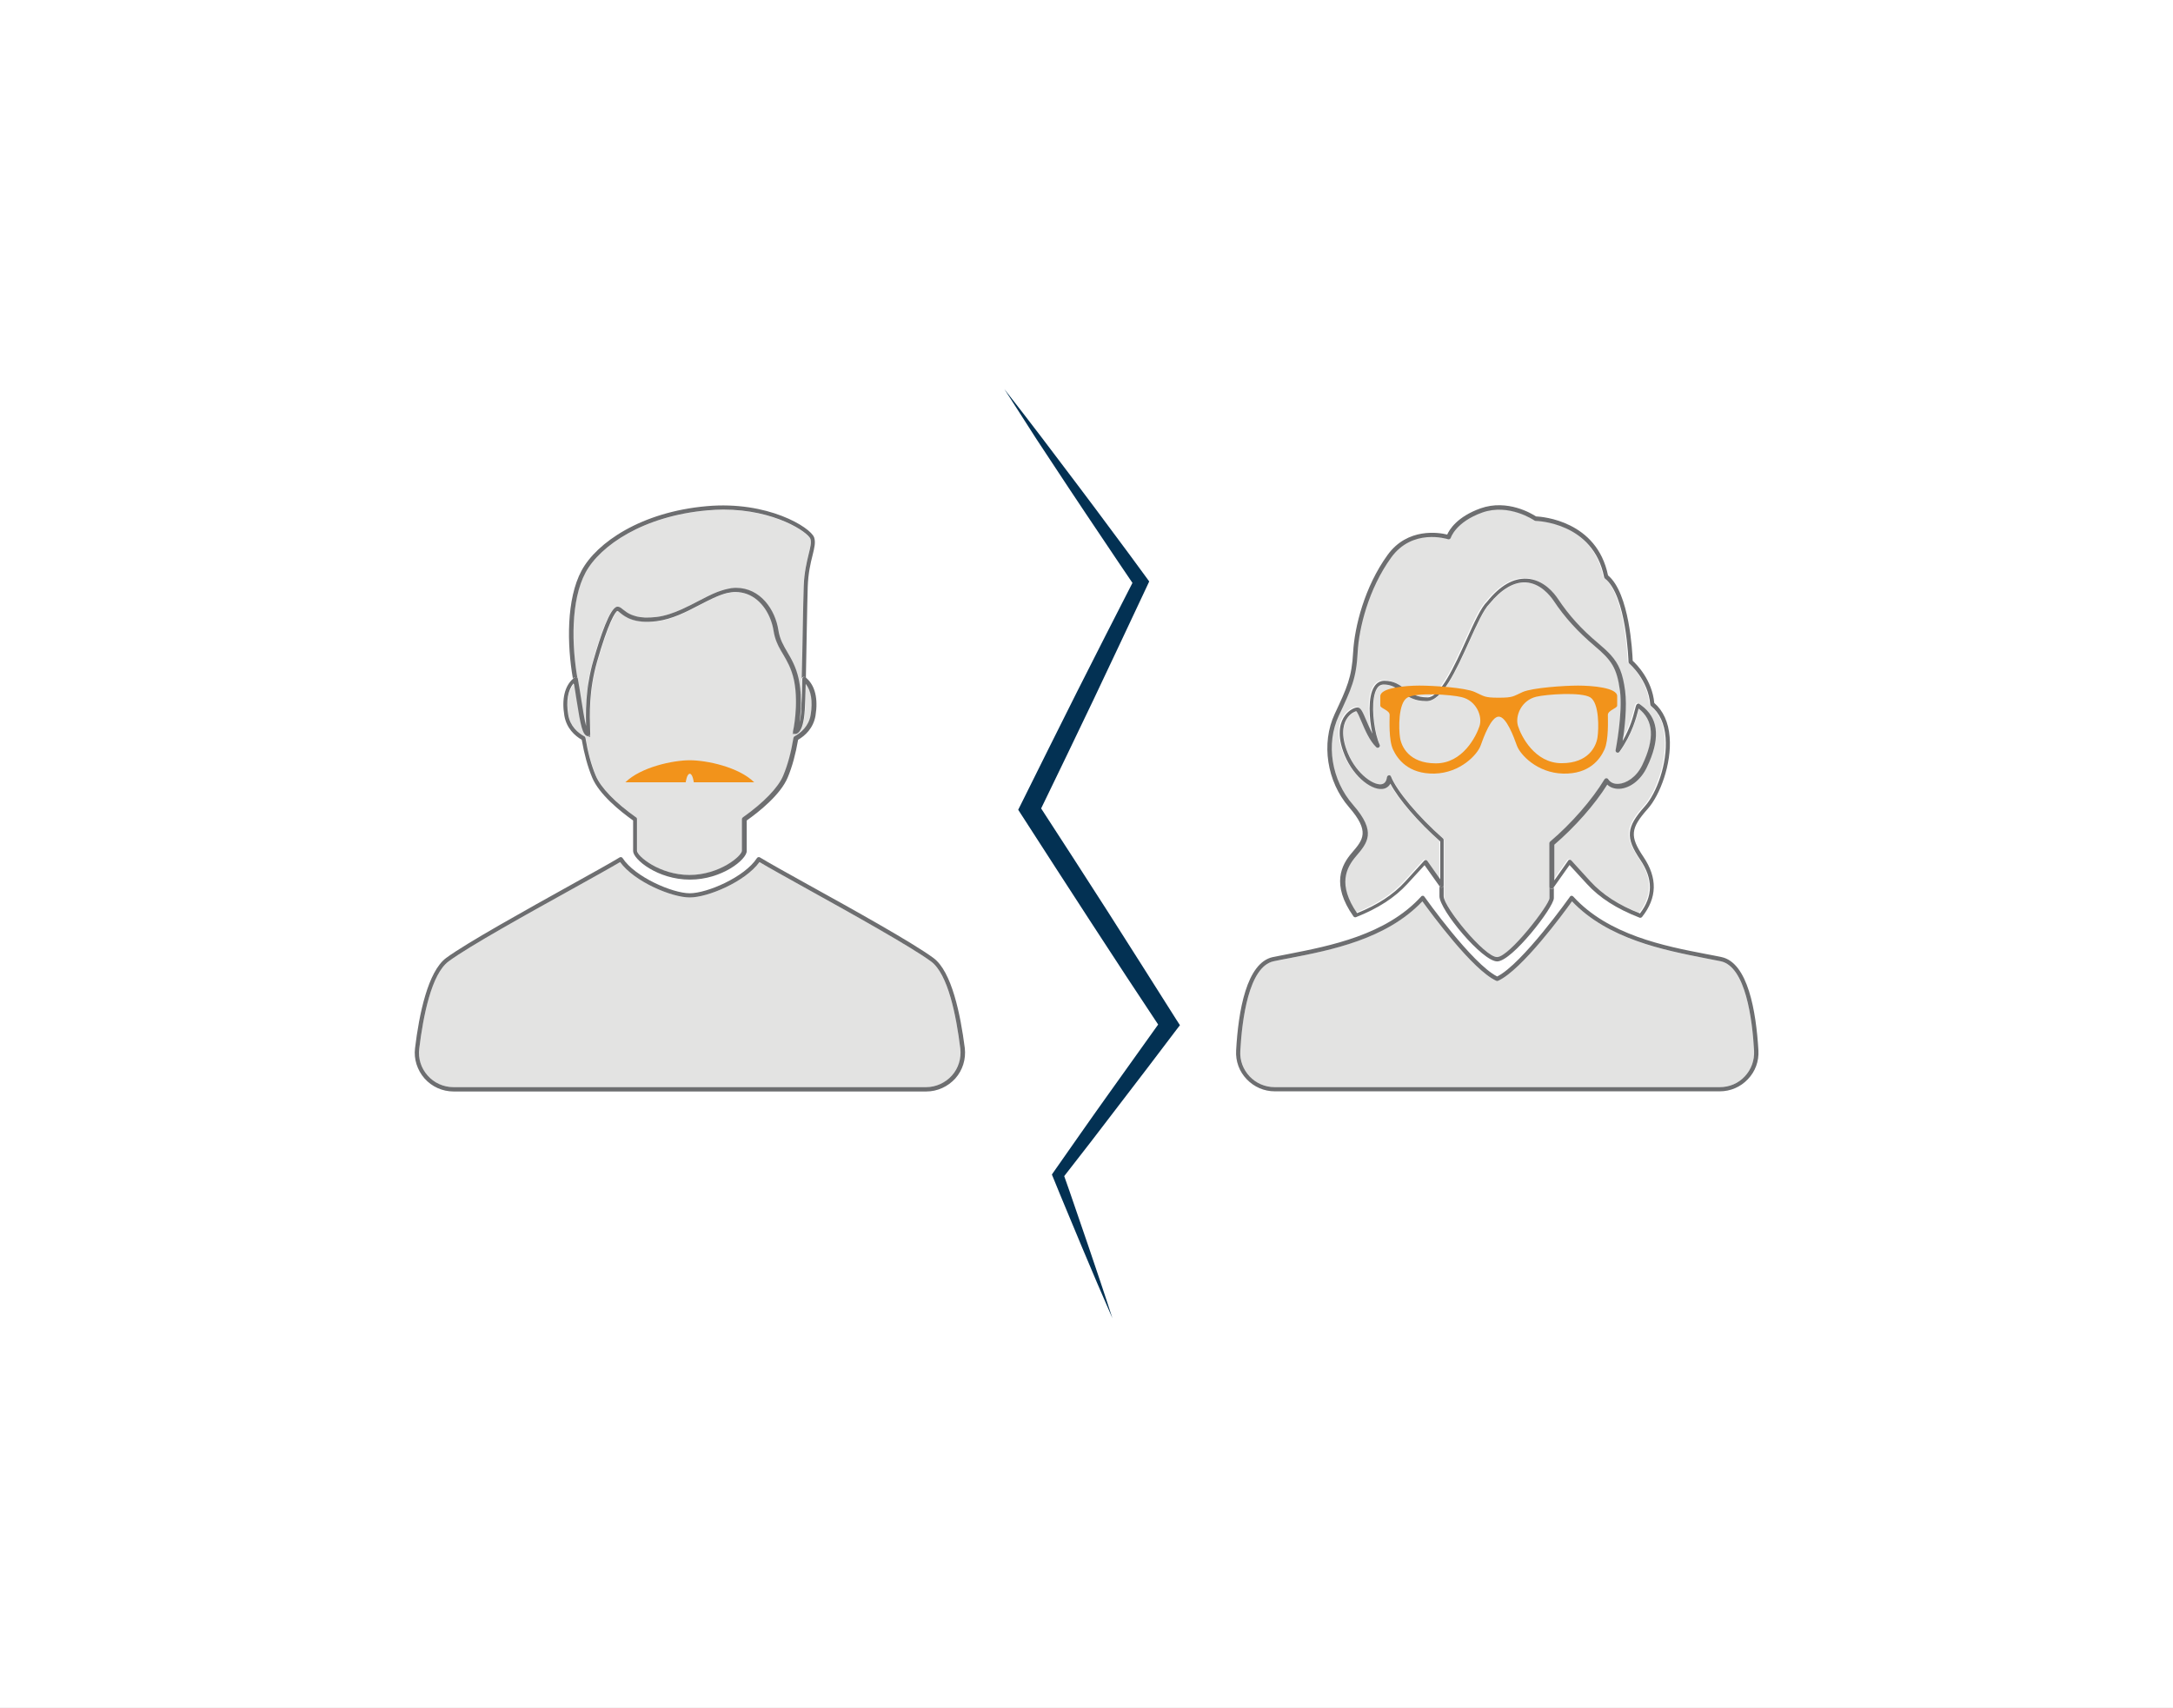
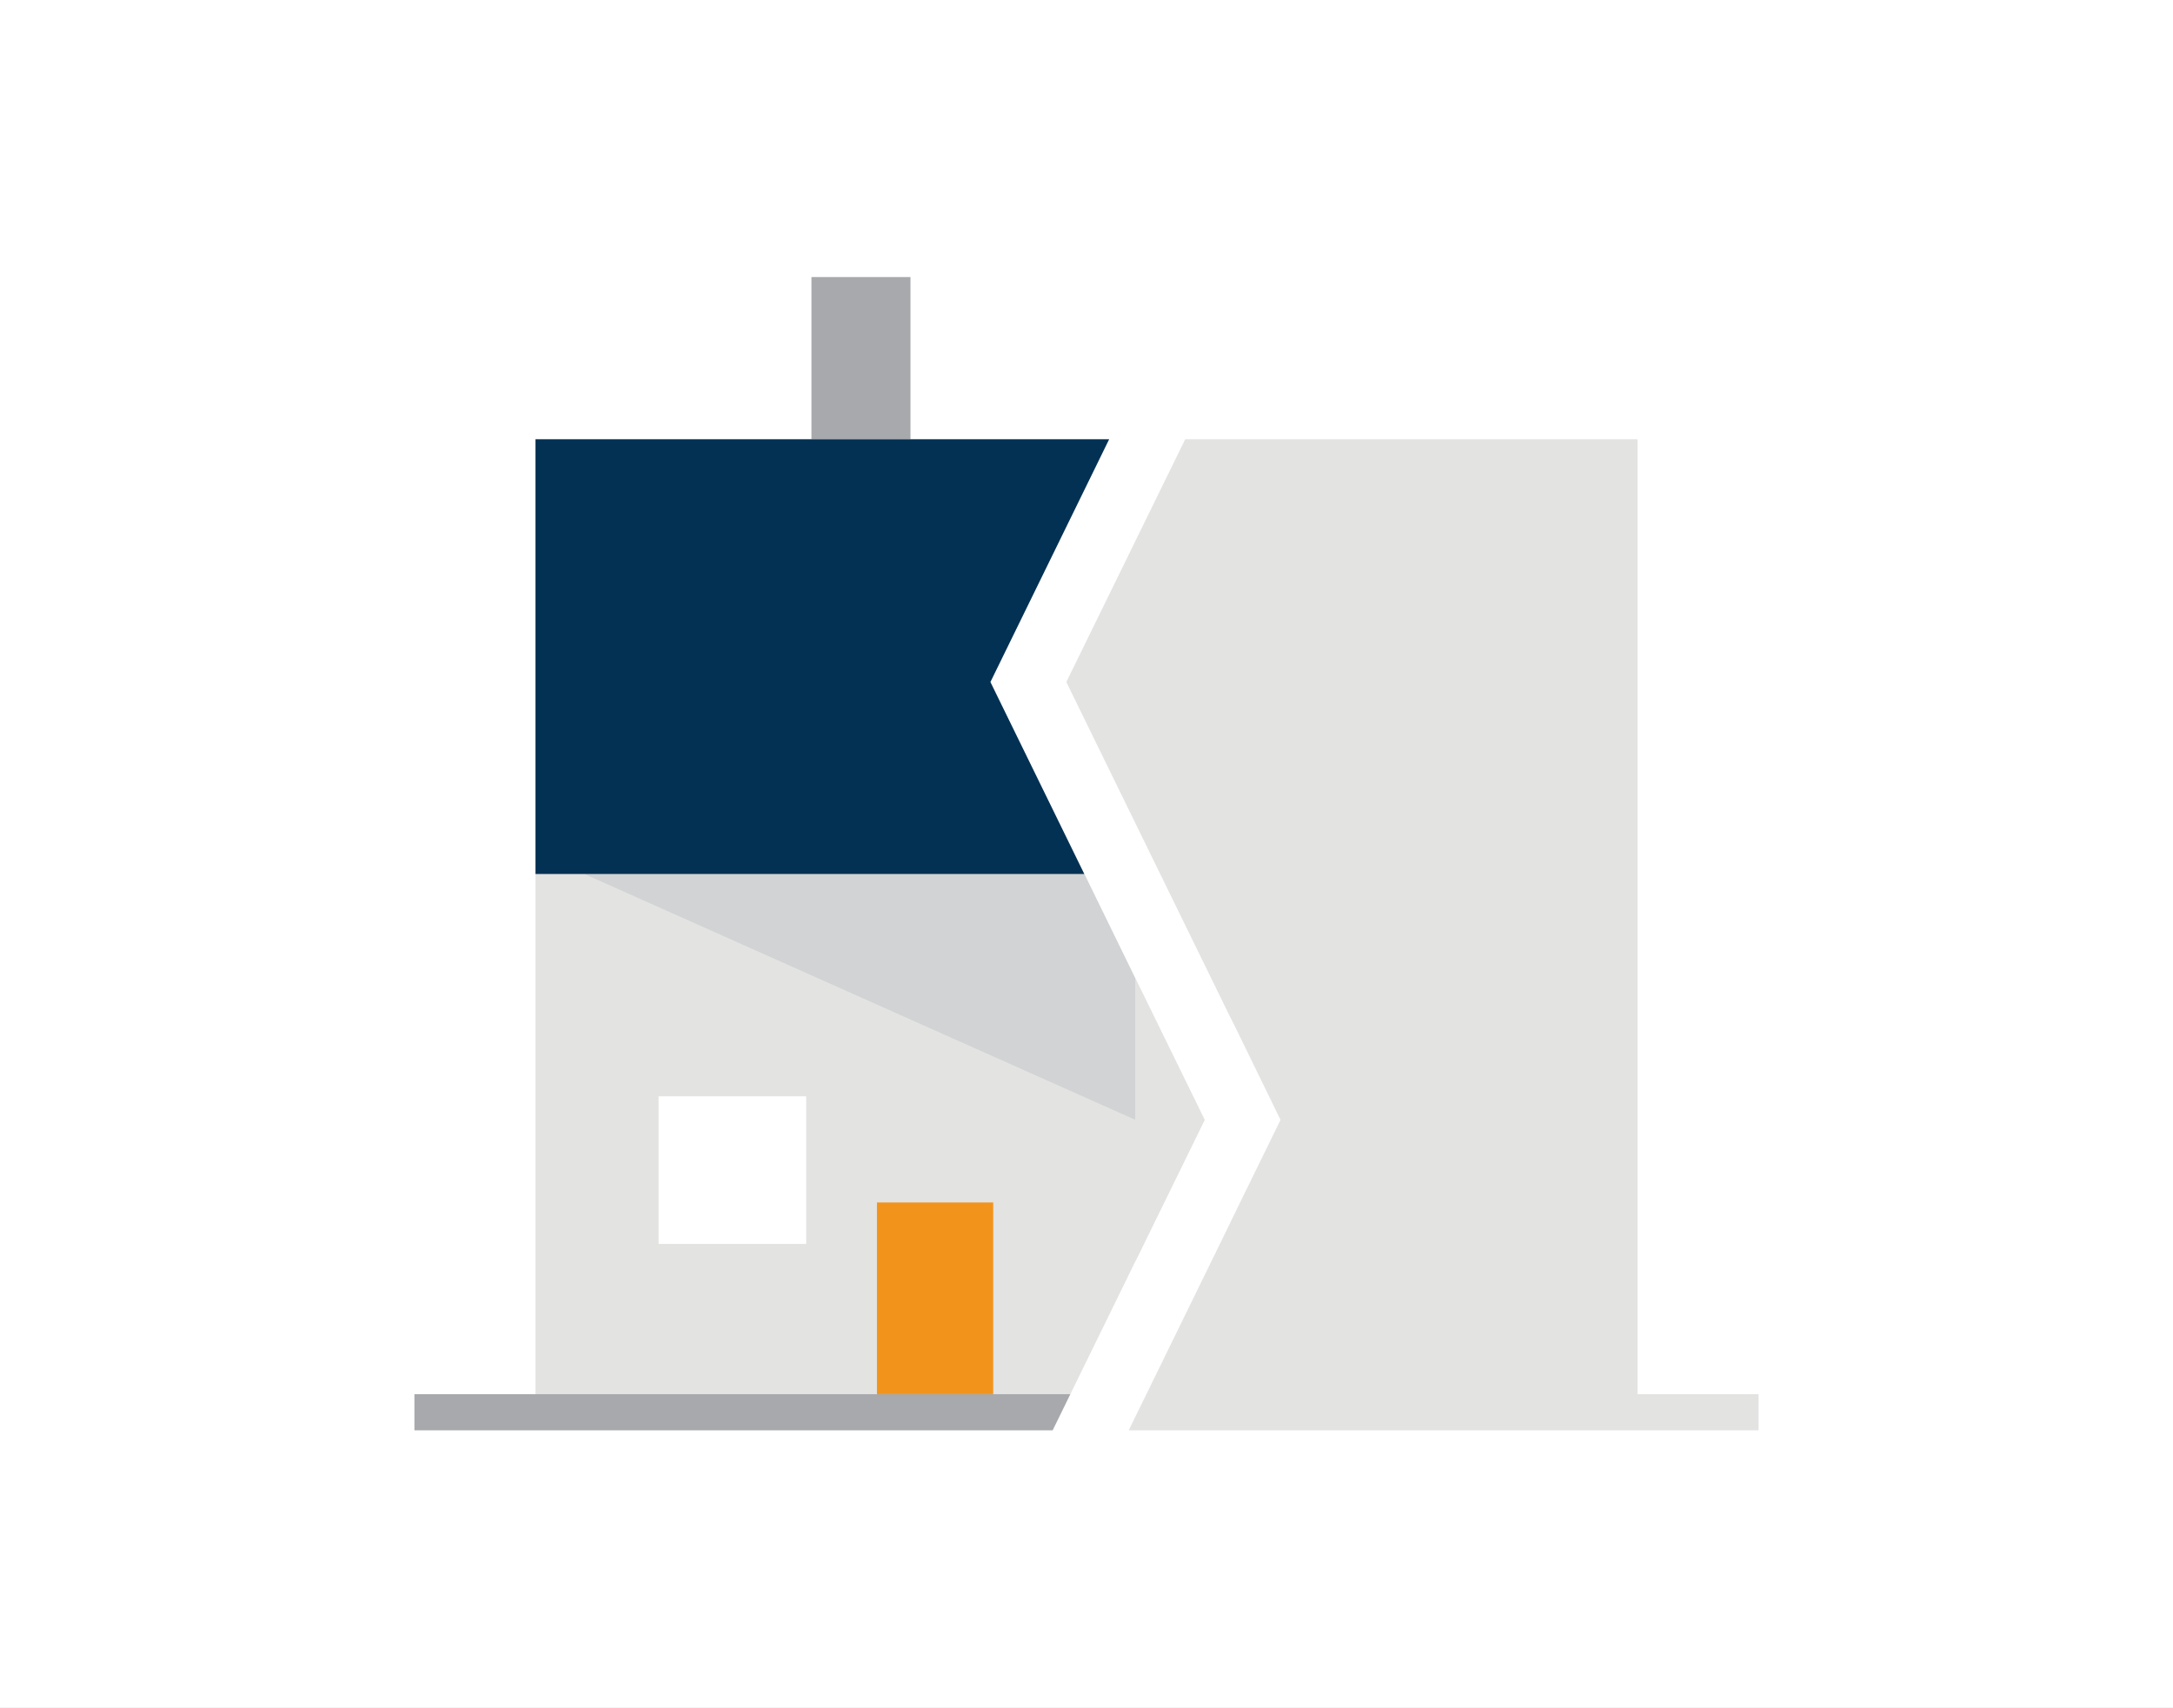
<svg xmlns="http://www.w3.org/2000/svg" version="1.1" id="Ebene_1" x="0px" y="0px" viewBox="0 0 1400 1100" style="enable-background:new 0 0 1400 1100;" xml:space="preserve">
  <style type="text/css">
	.st0{fill:#FFFFFF;}
- 	.st1{fill:#E3E3E2;}
- 	.st2{fill:#6D6E70;}
- 	.st3{fill:#033153;}
- 	.st4{fill:#F2931B;}
+ 	.st1{fill:#A7A9AC;}
+ 	.st2{fill:#E3E3E2;}
+ 	.st3{fill:#D1D3D4;}
+ 	.st4{fill:#033153;}
+ 	.st5{fill:#F2931B;}
</style>
-   <rect class="st0" width="1400" height="1100" />
+   <rect y="0" class="st0" width="1400" height="1100" />
  <g>
-     <g>
-       <path class="st1" d="M366.3,460.6c1.2,7.4,6.3,11.6,10.4,13.9c0.4,0.2,0.6,0.6,0.7,1c1.5,9.2,3.7,17.4,6.6,24.3    c3.2,7.7,12.7,17.5,26,26.9c0.4,0.3,0.6,0.7,0.6,1.1v20.4c0,3.3,14.4,15.6,33.8,15.6s33.8-12.3,33.8-15.6v-20.4    c0-0.5,0.2-0.9,0.6-1.1c13.3-9.4,22.8-19.2,26-26.9c2.9-6.9,5.1-15.1,6.6-24.3c0.1-0.4,0.3-0.8,0.7-1c4.1-2.2,9.2-6.5,10.4-13.9    c1.4-8.6,0.3-15.5-3.2-19.9c-0.2,7-0.4,12.9-0.6,16.7c-0.5,7.9-1.9,12.9-4.2,14.8c-1.1,0.9-2,0.8-2.2,0.8l-1.5-0.2l0.3-1.5    c0-0.2,3.6-16.9,0.8-32.2c-0.1-0.5-0.2-1-0.3-1.4c-1.6-7.1-4.2-11.7-6.9-16.1c-2.1-3.6-4.1-7-5.3-11.3c-0.3-1.2-0.6-2.4-0.8-3.7    c-1.5-9.8-7.4-20.2-17.2-23.8c-2.3-0.8-4.7-1.3-7.4-1.3c-1.8,0-3.6,0.3-5.5,0.7c-5.6,1.3-11.5,4.4-17.7,7.7    c-8.6,4.5-17.5,9.2-27.5,10.4c-14.7,1.8-20.5-2.9-23.6-5.4c-0.6-0.5-1.4-1.1-1.7-1.2c-1.4,0.5-5.9,7.9-13.1,32.6    c-5.4,18.8-4.9,34.5-4.5,43.9l0.1,2.8c0,0,0,0,0,0l0.1,1.7l-1.7-0.4c-3.4-0.7-4.6-7.4-7-22.5c-0.3-2-0.7-4.2-1-6.4    c0-0.2-0.1-0.5-0.1-0.7c-0.1-0.8-0.3-1.6-0.4-2.4c-0.1-0.4-0.1-0.8-0.2-1.2c0-0.2-0.1-0.4-0.1-0.6    C366.1,444.8,364.8,451.8,366.3,460.6z" />
-       <path class="st1" d="M517.7,378c0.3-9.2,2-16,3.2-20.9c1.1-4.5,1.9-7.7,1.1-9.9c-1.6-4.2-22.8-18.8-56.1-18.8    c-3.3,0-6.7,0.1-10.2,0.5c-41.2,3.6-69.1,22.7-78.5,40c-9.7,18-9,47.2-5.2,68.6c0.9,5,1.6,9.7,2.3,14c0.9,5.7,1.9,12.2,3,16.3    c-0.1-1.8-0.1-3.8-0.1-6c0-6.5,0.3-14.5,1.9-23.5c0.7-4,1.7-8.3,2.9-12.7c4.4-15.3,10.6-33.7,15.2-34.6c1.1-0.2,1.9,0.2,2.9,1    c0.3,0.2,0.7,0.5,1,0.8c0.6,0.5,1.4,1.1,2.3,1.7c1.2,0.8,2.7,1.6,4.6,2.2c0.1,0,0.3,0.1,0.4,0.1c0.3,0.1,0.6,0.2,0.9,0.3    c3.2,0.8,7.5,1.2,13.4,0.5c5.6-0.7,10.9-2.6,16.1-4.9c3.6-1.6,7-3.4,10.5-5.2c4.3-2.2,8.4-4.4,12.5-6c3-1.2,5.9-2,8.8-2.4    c0.2,0,0.4,0,0.5-0.1c0.9-0.1,1.8-0.2,2.7-0.2c15.9,0,25.3,14.2,27.4,27.4c0.9,5.8,3.3,9.8,5.8,14.1c2.6,4.4,5.5,9.4,7.2,16.9    c0.1,0.5,0.2,1,0.3,1.5c0.3,1.8,0.6,3.6,0.8,5.4c0,0.1,0,0.1,0,0.2c0,0.4,0.1,0.8,0.1,1.2c0,0.2,0,0.4,0.1,0.6c0,0.3,0,0.5,0,0.8    c0,0.4,0,0.7,0.1,1.1c0,0.1,0,0.2,0,0.4c0.3,6.5-0.2,12.6-0.8,17c0.5-1.9,0.8-4.5,1.1-8.1c0-0.2,0-0.5,0-0.8    c0.2-4,0.4-10.2,0.7-19c0,0,0,0,0,0c0.2-9.9,0.5-21.5,0.7-32.4C517.4,394.2,517.6,384.2,517.7,378z" />
-       <path class="st1" d="M599.8,619.4c-12.9-9.6-51.7-31.1-80-46.8c-13.1-7.3-24.5-13.6-30.5-17.2c-9.2,12.7-33.3,22.8-44.9,22.8    c-11.6,0-35.7-10.1-44.9-22.8c-6,3.6-17.4,9.9-30.5,17.2c-28.3,15.7-67.1,37.3-80,46.8c-11,8.1-16.3,35-18.9,56.2    c-0.8,6.3,1.2,12.6,5.4,17.3c4.2,4.8,10.3,7.5,16.6,7.5h151.2c0.5,0,0.7,0,0.9,0l152.5,0c6.3,0,12.4-2.7,16.6-7.5    c4.2-4.7,6.2-11,5.4-17.3C616.1,654.4,610.7,627.5,599.8,619.4z" />
-       <path class="st2" d="M380.3,473c0,0.4-0.2,0.8-0.5,1.1c-0.3,0.3-0.8,0.4-1.2,0.3l1.7,0.4L380.3,473z" />
-       <path class="st2" d="M515.5,448.3c0.3,6.6-0.2,12.7-0.8,17c0.5-1.9,0.9-4.5,1.1-8.1c-0.2,3.6-0.6,6.2-1.1,8.1    C515.3,460.9,515.8,454.8,515.5,448.3z" />
-       <path class="st2" d="M438.9,392.6c3.6-1.6,7-3.4,10.5-5.2c4.3-2.2,8.4-4.4,12.5-6c-4.1,1.6-8.2,3.8-12.5,6    C445.9,389.2,442.4,391,438.9,392.6z" />
-       <path class="st2" d="M377.2,461.7c0-6.5,0.3-14.5,1.9-23.5C377.6,447.2,377.2,455.2,377.2,461.7z" />
-       <path class="st2" d="M397.3,390.9c1.1-0.2,1.9,0.3,2.9,1C399.3,391.2,398.4,390.7,397.3,390.9z" />
-       <path class="st2" d="M369.9,441.1c0-0.2-0.1-0.4-0.1-0.6c0,0,0,0,0,0C369.8,440.7,369.8,440.9,369.9,441.1z" />
-       <path class="st2" d="M512.1,473c-0.4-0.1-0.7-0.3-1-0.6c-0.2-0.3-0.3-0.7-0.2-1.1l-0.3,1.5L512.1,473z" />
-       <path class="st2" d="M371.2,436.3c0.5,0.2,0.8,0.6,0.9,1.1c0.9,5,1.6,9.7,2.3,14c-0.7-4.3-1.4-9.1-2.3-14    c-3.8-21.4-4.5-50.6,5.2-68.6c9.4-17.3,37.2-36.4,78.5-40c3.5-0.3,6.9-0.5,10.2-0.5c33.3,0,54.5,14.6,56.1,18.8    c0.8,2.3,0,5.5-1.1,9.9c-1.2,5-2.9,11.8-3.2,20.9c-0.2,6.2-0.4,16.2-0.6,27.1c-0.2,10.9-0.4,22.5-0.7,32.4c0-0.5,0.3-1,0.8-1.2    c0.5-0.2,1-0.2,1.4,0.2c0.2,0.1,0.4,0.3,0.5,0.5c0.2-9.8,0.4-21.1,0.6-31.7c0.2-10.9,0.4-20.9,0.6-27.1c0.3-8.9,1.8-15.2,3.1-20.3    c1.2-4.9,2.1-8.5,1-11.6c-2.4-6.5-29.9-23.6-69.1-20.1c-42.3,3.7-71,23.5-80.7,41.5c-9.9,18.4-9.4,47.8-5.6,69.6    c0.2-0.2,0.4-0.4,0.6-0.6C370.2,436.2,370.7,436.2,371.2,436.3z" />
-       <path class="st2" d="M519.2,440.7c-0.2,7.7-0.4,13.2-0.6,16.7C518.8,453.6,519,447.7,519.2,440.7    C519.2,440.7,519.2,440.7,519.2,440.7z" />
-       <path class="st2" d="M511.4,437.7c-1.6-7.1-4.2-11.7-6.9-16.1c-2.1-3.6-4.1-7-5.3-11.3c1.2,4.4,3.2,7.8,5.3,11.3    C507.2,426,509.9,430.6,511.4,437.7z" />
-       <path class="st2" d="M370.1,442.3c0.1,0.8,0.3,1.6,0.4,2.4C370.3,443.9,370.2,443.1,370.1,442.3z" />
-       <path class="st2" d="M370.6,445.4c0.4,2.2,0.7,4.4,1,6.4C371.3,449.8,370.9,447.7,370.6,445.4z" />
-       <path class="st2" d="M409.4,397c-0.3-0.1-0.6-0.2-0.9-0.3C408.8,396.8,409.1,396.9,409.4,397z" />
-       <path class="st2" d="M377.3,467.7C377.3,467.7,377.3,467.7,377.3,467.7c-1.1-4.1-2.1-10.6-3-16.3    C375.2,457.1,376.3,463.6,377.3,467.7z" />
-       <path class="st2" d="M515.2,444.2c0-0.1,0-0.1,0-0.2C515.2,444.1,515.2,444.2,515.2,444.2z" />
-       <path class="st2" d="M515.4,446.1c0-0.2,0-0.4-0.1-0.6C515.4,445.7,515.4,445.9,515.4,446.1z" />
-       <path class="st2" d="M515.9,456.5c0,0.3,0,0.5,0,0.8C515.8,457,515.8,456.7,515.9,456.5z" />
-       <path class="st2" d="M515.5,447.9c0-0.4,0-0.7-0.1-1.1C515.5,447.2,515.5,447.6,515.5,447.9z" />
-       <path class="st2" d="M471.1,378.8c-0.2,0-0.4,0-0.5,0.1C470.7,378.9,470.9,378.9,471.1,378.8z" />
-       <path class="st2" d="M423.1,400.2c-14.7,1.8-20.5-2.9-23.6-5.4C402.6,397.4,408.5,402.1,423.1,400.2z" />
-       <path class="st2" d="M408.1,396.6c-1.9-0.6-3.4-1.4-4.6-2.2C404.7,395.2,406.2,396,408.1,396.6z" />
-       <path class="st2" d="M363.6,461.1c1.4,8.1,6.7,12.9,11.2,15.5c1.6,9.2,3.8,17.3,6.7,24.3c4.5,10.9,18.2,21.9,26.4,27.7v19.7    c0,5.3,15.8,18.4,36.6,18.4c20.7,0,36.6-13,36.6-18.4v-19.7c8.2-5.8,21.8-16.7,26.4-27.7c2.9-6.9,5.1-15.1,6.7-24.3    c4.5-2.6,9.8-7.4,11.2-15.5c1.8-10.9-0.3-19.4-5.8-24.2c-0.2-0.2-0.4-0.3-0.5-0.5c-0.4-0.3-1-0.4-1.4-0.2    c-0.5,0.2-0.8,0.7-0.8,1.2c0,0,0,0,0,0c-0.2,8.8-0.4,15-0.7,19c0,0.3,0,0.5,0,0.8c-0.2,3.6-0.6,6.2-1.1,8.1    c0.6-4.4,1.1-10.5,0.8-17c0-0.1,0-0.2,0-0.4c0-0.4,0-0.7-0.1-1.1c0-0.3,0-0.5,0-0.8c0-0.2,0-0.4-0.1-0.6c0-0.4-0.1-0.8-0.1-1.2    c0-0.1,0-0.1,0-0.2c-0.2-1.8-0.4-3.6-0.8-5.4c-0.1-0.5-0.2-1-0.3-1.5c-1.7-7.5-4.6-12.5-7.2-16.9c-2.5-4.3-4.9-8.3-5.8-14.1    c-2-13.2-11.5-27.4-27.4-27.4c-0.9,0-1.8,0.1-2.7,0.2c-0.2,0-0.4,0-0.5,0.1c-2.9,0.4-5.8,1.3-8.8,2.4c-4.1,1.6-8.2,3.8-12.5,6    c-3.4,1.8-6.9,3.6-10.5,5.2c-5.2,2.3-10.5,4.2-16.1,4.9c-5.9,0.7-10.2,0.4-13.4-0.5c-0.3-0.1-0.6-0.2-0.9-0.3    c-0.1,0-0.3-0.1-0.4-0.1c-1.9-0.6-3.4-1.4-4.6-2.2c-0.9-0.6-1.6-1.2-2.3-1.7c-0.3-0.3-0.7-0.5-1-0.8c-1-0.7-1.9-1.2-2.9-1    c-4.6,0.8-10.8,19.3-15.2,34.6c-1.3,4.4-2.2,8.6-2.9,12.7c-1.6,9-1.9,17-1.9,23.5c0,2.2,0.1,4.2,0.1,6c0,0,0,0,0,0    c-1.1-4.1-2.1-10.6-3-16.3c-0.7-4.3-1.4-9.1-2.3-14c-0.1-0.5-0.4-0.9-0.9-1.1c-0.5-0.2-1-0.1-1.4,0.2c-0.2,0.2-0.4,0.4-0.6,0.6    C363.8,441.9,361.8,450.4,363.6,461.1z M369.9,441.1c0.1,0.4,0.1,0.8,0.2,1.2c0.1,0.8,0.3,1.6,0.4,2.4c0,0.2,0.1,0.5,0.1,0.7    c0.4,2.2,0.7,4.4,1,6.4c2.4,15.1,3.6,21.8,7,22.5c0.4,0.1,0.8,0,1.2-0.3c0.3-0.3,0.5-0.6,0.5-1.1c0,0,0,0,0,0l-0.1-2.8    c-0.3-9.4-0.9-25.1,4.5-43.9c7.1-24.8,11.7-32.2,13.1-32.6c0.3,0,1.1,0.7,1.7,1.2c3.1,2.5,9,7.2,23.6,5.4    c10-1.3,18.9-5.9,27.5-10.4c6.2-3.2,12.1-6.3,17.7-7.7c1.9-0.4,3.7-0.7,5.5-0.7c2.7,0,5.1,0.5,7.4,1.3c9.8,3.6,15.7,14,17.2,23.8    c0.2,1.3,0.5,2.6,0.8,3.7c1.2,4.3,3.2,7.8,5.3,11.3c2.6,4.4,5.3,9,6.9,16.1c0.1,0.5,0.2,1,0.3,1.4c2.9,15.2-0.7,32-0.8,32.2    c-0.1,0.4,0,0.8,0.2,1.1c0.2,0.3,0.6,0.5,1,0.6c0.3,0,1.2,0.1,2.2-0.8c2.3-1.9,3.7-6.9,4.2-14.8c0.2-3.5,0.4-9,0.6-16.7    c0,0,0,0,0,0c3.5,4.4,4.6,11.3,3.2,19.9c-1.2,7.4-6.3,11.6-10.4,13.9c-0.4,0.2-0.6,0.6-0.7,1c-1.5,9.2-3.7,17.4-6.6,24.3    c-3.2,7.7-12.7,17.5-26,26.9c-0.4,0.3-0.6,0.7-0.6,1.1v20.4c0,3.3-14.4,15.6-33.8,15.6s-33.8-12.3-33.8-15.6v-20.4    c0-0.5-0.2-0.9-0.6-1.1c-13.3-9.4-22.8-19.2-26-26.9c-2.9-6.9-5.1-15.1-6.6-24.3c-0.1-0.4-0.3-0.8-0.7-1    c-4.1-2.2-9.2-6.5-10.4-13.9c-1.5-8.8-0.2-15.9,3.4-20.2c0,0,0,0,0,0C369.8,440.7,369.8,440.9,369.9,441.1z" />
-       <path class="st2" d="M601.4,617.2c-13.1-9.7-51.9-31.3-80.3-47c-13.9-7.7-25.9-14.4-31.5-17.8c-0.6-0.4-1.5-0.2-1.9,0.4    c-7.9,12.3-32.2,22.7-43.3,22.7S409,565,401.1,552.8c-0.4-0.6-1.2-0.8-1.9-0.4c-5.6,3.4-17.6,10.1-31.5,17.8    c-28.4,15.8-67.3,37.4-80.3,47c-11.7,8.7-17.4,36.4-20,58.1c-0.9,7,1.4,14.1,6.1,19.5c4.7,5.3,11.5,8.4,18.7,8.4l151,0    c0.3,0,0.5,0,0.8,0c0.2,0,0.4,0,0.5,0h152.3c7.1,0,13.9-3.1,18.7-8.4c4.7-5.3,6.9-12.4,6.1-19.5    C618.8,653.6,613.2,625.9,601.4,617.2z M613.3,692.9c-4.2,4.7-10.3,7.5-16.6,7.5l-152.5,0c-0.2,0-0.5,0-0.9,0H292.1    c-6.3,0-12.4-2.7-16.6-7.5c-4.2-4.7-6.2-11-5.4-17.3c2.6-21.2,7.9-48.1,18.9-56.2c12.9-9.6,51.7-31.1,80-46.8    c13.1-7.3,24.5-13.6,30.5-17.2c9.2,12.7,33.3,22.8,44.9,22.8c11.6,0,35.7-10.1,44.9-22.8c6,3.6,17.4,9.9,30.5,17.2    c28.3,15.7,67.1,37.3,80,46.8c11,8.1,16.3,35,18.9,56.2C619.4,681.9,617.5,688.2,613.3,692.9z" />
-     </g>
-     <g>
-       <path class="st3" d="M647.1,250.7c7.8,10,15.6,20.1,23.3,30.2c7.7,10.1,15.3,20.3,23,30.4c7.7,10.1,15.2,20.3,22.8,30.5    c7.6,10.2,15.2,20.4,22.6,30.6l1.6,2.2l-1.2,2.6l-17.3,36.8l-17.4,36.8l-17.6,36.7l-17.7,36.6l-0.4-6.3l22.5,34.7l22.4,34.8    l22.2,34.9l22.1,34.9l2.2,3.4l-2.4,3.1c-6.1,8-12.1,16-18.2,24l-18.3,23.9c-6.1,8-12.2,16-18.3,23.9l-18.5,23.8l0.5-3.3    c2.8,7.7,5.4,15.5,8.1,23.3l8,23.3l7.9,23.4c2.6,7.8,5.2,15.6,7.7,23.4c-3.3-7.5-6.5-15.1-9.8-22.6l-9.6-22.7l-9.5-22.8    c-3.2-7.6-6.3-15.2-9.4-22.8l-0.7-1.7l1.1-1.6l17.3-24.7c5.7-8.2,11.6-16.4,17.4-24.6l17.5-24.5c5.8-8.2,11.7-16.3,17.5-24.5    l-0.2,6.5l-22.8-34.5l-22.6-34.6l-22.5-34.7L658,524.8l-2-3.1l1.6-3.2l18.1-36.4l18.2-36.4l18.4-36.3l18.5-36.2l0.4,4.7    c-7.2-10.5-14.2-21.1-21.3-31.6c-7.1-10.6-14.2-21.1-21.2-31.7c-7-10.6-14-21.2-21-31.8C660.9,272.1,654,261.5,647.1,250.7z" />
-     </g>
-     <g>
-       <path class="st1" d="M873,551.3c-6.3,7.4-11.9,18.2,0.7,36.6c13.3-5.4,23.4-12,30.9-20.2l12.3-13.5c0.3-0.3,0.7-0.5,1.1-0.5    c0.4,0,0.8,0.2,1,0.6l8.3,11.8v-24.4c-14.4-12.7-26.9-27.3-32.1-37.2c-1.4,2.6-3.8,3.3-5.3,3.4c-7.6,0.7-19.8-9.1-25.2-24.4    c-4.2-12.1-1.6-19.2,1.3-23c2.8-3.7,6.4-5.2,8.1-5.1c2,0.1,3.2,2.8,5.5,8.2c1.2,2.8,2.5,5.9,4,8.7c-2.2-9.9-2.9-23.7,1.1-30.2    c1.6-2.5,3.9-3.9,6.6-3.9c6.2,0,9.8,2.7,13.2,5.2c3.6,2.7,7.4,5.5,14.6,5.5c8.2,0,17.5-20.5,25-37c5.1-11.3,9.5-21,13.5-24.8    c8.3-10.1,16.9-15.1,25.4-14.7c10.7,0.5,17.7,9.4,20.2,13.1c7,10.6,15.1,19.4,26,28.6c3.2,2.7,5.7,5,7.9,7.4    c5.4,6,7.8,11.9,9.3,23.1c0.3,2.5,0.5,5.3,0.5,8.2c0,2.9-0.1,5.8-0.3,8.7c-0.4,5.8-1.2,11.4-1.8,15.5c4.8-8.3,6.8-15.7,7.8-19.7    c0.1-0.3,0.1-0.5,0.2-0.7c0.6-2.5,0.8-3.2,1.7-3.6c0.1,0,0.2-0.1,0.3-0.1c0,0,0.1,0,0.1,0c0.1,0,0.2,0,0.2,0c0,0,0.1,0,0.1,0    c0.1,0,0.2,0,0.2,0.1c0,0,0.1,0,0.1,0.1c0.1,0,0.1,0.1,0.2,0.1c0.4,0.3,0.8,0.5,1.1,0.8c10.5,7.8,12.3,19.8,5.2,36.5    c-0.5,1.1-1,2.3-1.6,3.5c-3.8,8-10.7,13.4-17.6,13.8c-3.2,0.2-5.9-0.8-7.9-2.7c-8.1,12.8-20.9,27.4-34.1,38.7v23l8.9-12.7    c0.2-0.3,0.6-0.6,1-0.6c0,0,0.1,0,0.1,0c0.4,0,0.8,0.2,1,0.5l12.3,13.5c7.7,8.4,18.1,15.2,31.9,20.6c8.5-11.2,8.5-22.3,0.1-34.7    c-9.6-14.2-9-20.9,3-34.3c7.5-8.3,14.7-27.6,13.4-44.2c-0.7-9.1-3.9-16-9.4-20.5c-0.3-0.2-0.5-0.6-0.5-1    c-1.3-15.9-13.3-26.2-13.5-26.3c-0.3-0.3-0.5-0.6-0.5-1c0-0.4-1.3-43-15.2-53.8c-0.3-0.2-0.4-0.5-0.5-0.8    c-7-35.6-43.8-36.3-44.2-36.3c-0.3,0-0.6-0.1-0.8-0.3c-0.2-0.1-16.3-11.2-33.5-5.1c-17.1,6.1-20.3,16.2-20.3,16.3    c-0.1,0.4-0.4,0.7-0.7,0.8c-0.3,0.2-0.7,0.2-1.1,0.1c-0.9-0.3-22.9-7.1-36.6,11.8c-14.6,20.2-20.8,45.5-21.6,61    c-0.9,17-4,23.6-12.2,41c-8.4,17.9-4.8,41.3,8.8,57C886.4,535.7,880.5,542.6,873,551.3z" />
-       <path class="st1" d="M964.6,616.6c7.9,0,33.8-33.8,33.8-38v-7.2v-28c0-0.4,0.2-0.8,0.5-1.1c13.7-11.7,27.1-27,35-40.1    c0.2-0.4,0.7-0.7,1.2-0.7c0,0,0,0,0,0c0.2,0,0.4,0.1,0.6,0.1c0.2,0.1,0.4,0.3,0.6,0.5c1.3,2.1,3.7,3.2,6.7,3    c4.8-0.3,11.5-4.2,15.3-12.2c8.1-16.9,7.3-28.8-2.4-36.3c-0.1,0.2-0.1,0.5-0.2,0.8c-1.2,4.7-3.9,15.6-12.1,27    c-0.4,0.5-1.1,0.7-1.7,0.5c-0.6-0.3-0.9-0.9-0.8-1.5c0-0.2,4.8-23.8,2.8-38.3c-2-14.7-5.4-19.6-16.2-28.7    c-11.2-9.4-19.4-18.4-26.5-29.2c-2.3-3.4-8.6-11.4-18.1-11.9c-7.6-0.4-15.5,4.3-23.3,13.8c-3.7,3.5-8.2,13.5-13,24.1    c-8.6,19-17.5,38.6-27.5,38.6c-2,0-3.8-0.2-5.4-0.5c-4.8-1-8-3.4-10.8-5.5c-0.6-0.5-1.3-0.9-1.9-1.4c-2.7-1.9-5.4-3.3-9.7-3.3    c-0.4,0-0.9,0.1-1.2,0.2c-1.2,0.3-2.2,1.1-3,2.4c-3.8,6-2.7,20.3-0.4,29.7c0.6,2.6,1.4,4.9,2.2,6.5c0.3,0.6,0.1,1.3-0.4,1.7    c-0.5,0.4-1.3,0.3-1.8-0.1c-4.3-4.1-7.2-11.1-9.6-16.6c-1.2-2.7-2.6-6.2-3.3-6.6c-0.3,0-3.2,1-5.5,4c-2.5,3.3-4.7,9.6-0.9,20.5    c5.1,14.6,16.7,23.1,22.3,22.6c2.2-0.2,3.5-1.8,3.9-4.6c0.1-0.6,0.6-1.1,1.2-1.2c0.1,0,0.1,0,0.2,0c0.1,0,0.1,0,0.2,0    c0.1,0,0.1,0,0.2,0c0.1,0,0.1,0,0.2,0.1c0.1,0,0.1,0.1,0.2,0.1c0.1,0,0.1,0.1,0.2,0.1c0,0,0.1,0.1,0.1,0.1    c0.1,0.1,0.2,0.2,0.2,0.4c3.6,9.2,17.6,26,33.4,39.8c0.3,0.3,0.5,0.6,0.5,1v29.4v6.9C930.1,584.3,956.5,616.6,964.6,616.6z" />
-       <path class="st1" d="M1108.6,619.3c-3.2-0.7-6.6-1.3-10.2-2c-26.4-5.1-62.4-12.1-85.6-36.6c-5.6,7.7-32.3,44.2-47.6,51.2    c-0.4,0.2-0.8,0.2-1.2,0c-15.3-7-42.1-43.5-47.6-51.2c-23.2,24.4-59.2,31.4-85.6,36.6c-3.6,0.7-7,1.4-10.2,2    c-16.1,3.4-20.4,37.6-21.5,57.7c-0.3,6.1,1.8,12,6,16.5c4.2,4.5,9.9,6.9,16.1,6.9H1108c6.2,0,11.9-2.5,16.1-6.9    c4.2-4.5,6.4-10.3,6-16.5C1129,656.9,1124.7,622.7,1108.6,619.3z" />
-       <path class="st2" d="M1035.6,501.7c0.2,0.1,0.4,0.3,0.6,0.5C1036.1,501.9,1035.9,501.8,1035.6,501.7z" />
-       <path class="st2" d="M1046.6,444.7c-1.5-11.2-3.9-17.1-9.3-23.1C1042.7,427.6,1045.1,433.5,1046.6,444.7c0.3,2.5,0.5,5.3,0.5,8.2    C1047.1,450,1046.9,447.2,1046.6,444.7z" />
-       <path class="st2" d="M1054.6,453.2c0.1,0,0.2-0.1,0.3-0.1C1054.8,453.1,1054.7,453.2,1054.6,453.2z" />
-       <path class="st2" d="M1055.7,453.2c-0.1,0-0.2,0-0.2-0.1C1055.5,453.2,1055.6,453.2,1055.7,453.2z" />
-       <path class="st2" d="M896.1,499.8c0.1,0.1,0.2,0.2,0.2,0.4C896.3,500.1,896.2,500,896.1,499.8z" />
-       <path class="st2" d="M999.3,572.7c-0.6-0.2-1-0.7-1-1.3v7.2c0,4.2-25.9,38-33.8,38c-8,0-34.4-32.3-34.4-39.2v-6.9    c0,0.6-0.4,1.1-1,1.3c-0.6,0.2-1.2,0-1.5-0.5l0.6-0.8H928l-0.6,0.4v6.5c0,8.8,27.6,42,37.2,42c9.5,0,36.5-34.9,36.5-40.8v-6.8    l-0.3,0.4C1000.5,572.6,999.9,572.8,999.3,572.7z" />
-       <path class="st2" d="M891.4,438.2c6.2,0,9.8,2.7,13.2,5.2c3.6,2.7,7.4,5.5,14.6,5.5c-7.2,0-11-2.8-14.6-5.5    C901.2,440.9,897.6,438.2,891.4,438.2z" />
-       <path class="st2" d="M1044.9,477.1C1044.9,477.1,1044.9,477.1,1044.9,477.1c0.7-4.1,1.4-9.7,1.8-15.5    C1046.3,467.5,1045.5,473,1044.9,477.1z" />
-       <path class="st2" d="M1055.3,453.1c-0.1,0-0.2,0-0.2,0C1055.2,453.1,1055.2,453.1,1055.3,453.1z" />
-       <path class="st2" d="M894.9,499.4c0.1,0,0.2,0,0.3,0c-0.1,0-0.1,0-0.2,0C895,499.3,894.9,499.3,894.9,499.4z" />
-       <path class="st2" d="M895.9,499.7c-0.1-0.1-0.1-0.1-0.2-0.1C895.8,499.6,895.9,499.7,895.9,499.7z" />
-       <path class="st2" d="M895.6,499.5c-0.1,0-0.1-0.1-0.2-0.1C895.5,499.4,895.5,499.4,895.6,499.5z" />
-       <path class="st2" d="M913.8,451.2c-4.8-1-8-3.4-10.8-5.5c-0.6-0.5-1.3-0.9-1.9-1.4c0.6,0.4,1.3,0.9,1.9,1.4    C905.9,447.8,909,450.2,913.8,451.2z" />
-       <path class="st2" d="M1055.8,453.3c0.1,0,0.2,0.1,0.2,0.1c0.4,0.3,0.7,0.5,1.1,0.8c-0.4-0.3-0.7-0.5-1.1-0.8    C1055.9,453.3,1055.8,453.3,1055.8,453.3z" />
-       <path class="st2" d="M1109.1,616.6c-3.2-0.7-6.6-1.3-10.2-2c-26.5-5.1-62.7-12.2-85.3-37c-0.3-0.3-0.6-0.5-1.1-0.5    c-0.4,0-0.8,0.2-1,0.6c-0.3,0.4-30.7,43.3-46.9,51.4c-16.2-8.1-46.6-51-46.9-51.4c-0.2-0.3-0.6-0.6-1-0.6c-0.5,0-0.8,0.1-1.1,0.5    c-22.6,24.8-58.8,31.8-85.3,37c-3.6,0.7-7,1.4-10.2,2c-17,3.6-22.3,34.7-23.7,60.2c-0.4,6.9,2,13.5,6.8,18.5    c4.8,5,11.2,7.8,18.1,7.8H1108c6.9,0,13.4-2.8,18.1-7.8c4.8-5,7.2-11.6,6.8-18.5C1131.4,651.4,1126.1,620.2,1109.1,616.6z     M1124.1,693.5c-4.2,4.5-9.9,6.9-16.1,6.9H821.2c-6.2,0-11.9-2.5-16.1-6.9c-4.2-4.5-6.4-10.3-6-16.5c1.1-20.1,5.4-54.3,21.5-57.7    c3.2-0.7,6.6-1.3,10.2-2c26.4-5.1,62.4-12.1,85.6-36.6c5.6,7.7,32.3,44.2,47.6,51.2c0.4,0.2,0.8,0.2,1.2,0    c15.3-7,42.1-43.5,47.6-51.2c23.2,24.4,59.2,31.4,85.6,36.6c3.6,0.7,7,1.4,10.2,2c16.1,3.4,20.4,37.6,21.5,57.7    C1130.4,683.2,1128.3,689,1124.1,693.5z" />
-       <path class="st2" d="M870.9,549.5c-6.5,7.6-13.5,20.2,1.1,40.9c0.4,0.5,1,0.7,1.6,0.5c14.2-5.6,25-12.6,33-21.3l11.2-12.2    l9.6,13.5l0,0l0.6-0.4h0.2l-0.6,0.8c0.3,0.5,1,0.7,1.5,0.5c0.6-0.2,1-0.7,1-1.3v-29.4c0-0.4-0.2-0.8-0.5-1    c-15.7-13.8-29.8-30.6-33.4-39.8c-0.1-0.1-0.1-0.3-0.2-0.4c0-0.1-0.1-0.1-0.1-0.1c-0.1-0.1-0.1-0.1-0.2-0.1    c-0.1,0-0.1-0.1-0.2-0.1c-0.1,0-0.1-0.1-0.2-0.1c-0.1,0-0.1,0-0.2,0c-0.1,0-0.2,0-0.3,0c-0.6,0.1-1.1,0.6-1.2,1.2    c-0.4,2.9-1.7,4.4-3.9,4.6c-5.6,0.5-17.2-8-22.3-22.6c-3.8-10.9-1.6-17.2,0.9-20.5c2.3-3.1,5.2-4,5.5-4c0.7,0.5,2.2,3.9,3.3,6.6    c2.4,5.6,5.3,12.5,9.6,16.6c0.5,0.5,1.2,0.5,1.8,0.1c0.5-0.4,0.7-1.1,0.4-1.7c-0.8-1.6-1.5-3.8-2.2-6.5    c-2.3-9.4-3.3-23.7,0.4-29.7c0.8-1.3,1.8-2.1,3-2.4c0.4-0.1,0.8-0.2,1.2-0.2c4.3,0,7,1.4,9.7,3.3c0.6,0.4,1.3,0.9,1.9,1.4    c2.8,2.1,6,4.5,10.8,5.5c1.6,0.3,3.4,0.5,5.4,0.5c10,0,18.9-19.6,27.5-38.6c4.8-10.6,9.3-20.5,13-24.1    c7.8-9.5,15.7-14.1,23.3-13.8c9.5,0.5,15.8,8.5,18.1,11.9c7.2,10.8,15.4,19.8,26.5,29.2c10.8,9.1,14.2,14,16.2,28.7    c1.9,14.5-2.8,38.1-2.8,38.3c-0.1,0.6,0.2,1.3,0.8,1.5c0.6,0.3,1.3,0.1,1.7-0.5c8.2-11.4,10.9-22.4,12.1-27    c0.1-0.3,0.1-0.5,0.2-0.8c9.7,7.5,10.5,19.4,2.4,36.3c-3.8,8-10.4,11.9-15.3,12.2c-3,0.2-5.3-0.9-6.7-3c-0.1-0.2-0.3-0.4-0.6-0.5    c-0.2-0.1-0.4-0.1-0.6-0.1c0,0,0,0,0,0c-0.5,0-0.9,0.3-1.2,0.7c-7.9,13.1-21.3,28.5-35,40.1c-0.3,0.3-0.5,0.6-0.5,1.1v28    c0,0.6,0.4,1.1,1,1.3c0.6,0.2,1.2,0,1.5-0.5l0.3-0.4l10.2-14.4l11.2,12.2c8.1,8.9,19.2,16,33.9,21.7c0.2,0.1,0.3,0.1,0.5,0.1    c0.4,0,0.8-0.2,1.1-0.5c9.8-12.4,10.1-25.1,0.9-38.8c-8.9-13.2-8.4-18.3,2.8-30.9c7.8-8.7,15.5-28.9,14.1-46.2    c-0.7-9.5-4.2-17.1-9.9-22c-1.4-15-11.5-25-13.9-27.2c-0.2-5.5-2.1-43.6-15.9-55c-7.2-35.1-42.1-37.8-46.4-38    c-2.6-1.7-18.3-11.3-35.7-5.2c-15.1,5.4-20.1,13.7-21.5,16.9c-5.2-1.3-25.5-4.7-38.4,13.1c-15,20.7-21.3,46.6-22.2,62.5    c-0.9,16.5-3.9,22.9-11.9,40c-8.8,18.9-5.1,43.5,9.2,60C882.7,535.7,878.3,540.9,870.9,549.5z M862.5,461.2    c8.2-17.5,11.3-24,12.2-41c0.8-15.5,7-40.8,21.6-61c13.7-18.9,35.6-12.1,36.6-11.8c0.3,0.1,0.7,0.1,1.1-0.1    c0.3-0.2,0.6-0.5,0.7-0.8c0-0.1,3.2-10.2,20.3-16.3c17.2-6.1,33.3,5,33.5,5.1c0.2,0.2,0.5,0.2,0.8,0.3c0.4,0,37.2,0.7,44.2,36.3    c0.1,0.3,0.2,0.6,0.5,0.8c13.9,10.9,15.2,53.4,15.2,53.8c0,0.4,0.2,0.8,0.5,1c0.1,0.1,12.2,10.4,13.5,26.3c0,0.4,0.2,0.7,0.5,1    c5.5,4.5,8.7,11.4,9.4,20.5c1.3,16.6-5.9,35.9-13.4,44.2c-12,13.4-12.6,20.1-3,34.3c8.4,12.4,8.4,23.5-0.1,34.7    c-13.8-5.4-24.2-12.2-31.9-20.6l-12.3-13.5c-0.3-0.3-0.6-0.5-1-0.5c0,0-0.1,0-0.1,0c-0.4,0-0.8,0.2-1,0.6l-8.9,12.7v-23    c13.2-11.3,26.1-25.9,34.1-38.7c1.9,1.9,4.7,2.8,7.9,2.7c6.9-0.4,13.8-5.8,17.6-13.8c0.6-1.2,1.1-2.4,1.6-3.5    c7.1-16.7,5.4-28.7-5.2-36.5c-0.4-0.3-0.7-0.5-1.1-0.8c-0.1-0.1-0.1-0.1-0.2-0.1c0,0-0.1,0-0.1-0.1c-0.1,0-0.2,0-0.2-0.1    c0,0-0.1,0-0.1,0c-0.1,0-0.2,0-0.2,0c0,0-0.1,0-0.1,0c-0.1,0-0.2,0-0.3,0.1c-0.9,0.3-1.1,1.1-1.7,3.6c-0.1,0.2-0.1,0.5-0.2,0.7    c-1,4-3,11.4-7.8,19.7c0,0,0,0,0,0c0.7-4.1,1.4-9.7,1.8-15.5c0.2-2.9,0.3-5.9,0.3-8.7c0-2.9-0.2-5.7-0.5-8.2    c-1.5-11.2-3.9-17.1-9.3-23.1c-2.1-2.3-4.7-4.7-7.9-7.4c-11-9.2-19-18.1-26-28.6c-2.5-3.8-9.5-12.6-20.2-13.1    c-8.6-0.4-17.2,4.5-25.4,14.7c-4,3.8-8.4,13.5-13.5,24.8c-7.5,16.5-16.8,37-25,37c-7.2,0-11-2.8-14.6-5.5c-3.5-2.6-7-5.2-13.2-5.2    c-2.7,0-5,1.3-6.6,3.9c-4.1,6.5-3.3,20.3-1.1,30.2c-1.5-2.9-2.9-6-4-8.7c-2.3-5.4-3.5-8.1-5.5-8.2c-1.7-0.1-5.4,1.4-8.1,5.1    c-2.9,3.9-5.5,11-1.3,23c5.3,15.3,17.5,25.1,25.2,24.4c1.5-0.1,3.8-0.8,5.3-3.4c5.2,9.9,17.7,24.5,32.1,37.2v24.4l-8.3-11.8    c-0.2-0.3-0.6-0.6-1-0.6c-0.4,0-0.8,0.1-1.1,0.5l-12.3,13.5c-7.5,8.2-17.6,14.9-30.9,20.2c-12.6-18.4-7-29.2-0.7-36.6    c7.5-8.8,13.4-15.7-1.8-33.1C857.7,502.6,854.1,479.1,862.5,461.2z" />
-     </g>
-     <path class="st4" d="M1016.7,441.7c-9,0-29.3,1.4-35.6,4.1c-6.3,2.8-6,3.7-15.5,3.7s-9.2-0.9-15.5-3.7c-6.3-2.8-26.6-4.1-35.6-4.1   c-9,0-25.2,1.4-25.2,6.8c0,2.6,0,4.3,0,6.1c0,1.8,6,2.9,6,6s-0.7,16.2,2.2,22.3c2.8,6.1,9.8,15.8,26.6,15.5   c16.9-0.4,27.8-12.4,29.8-18c2-5.6,6.8-18.7,11.7-18.7c4.9,0,9.7,13.1,11.7,18.7c2,5.6,12.9,17.6,29.8,18   c16.9,0.4,23.8-9.3,26.6-15.5c2.8-6.1,2.2-19.3,2.2-22.3s6-4.2,6-6c0-1.8,0-3.4,0-6.1C1041.9,443,1025.7,441.7,1016.7,441.7z    M953.2,467.8c-2.1,6.5-10.8,24-28.1,24s-22.2-10.8-23.1-16.5c-0.9-5.7-1.2-22.2,4.6-25.8c5.8-3.6,28.5-2,34.9-0.4   C951,451.2,955.3,461.3,953.2,467.8z M1029.2,475.2c-0.9,5.7-5.8,16.5-23.1,16.5c-17.3,0-26.1-17.5-28.1-24s2.2-16.5,11.7-18.8   c6.5-1.6,29.1-3.2,34.9,0.4C1030.4,453,1030.1,469.5,1029.2,475.2z" />
-     <path class="st4" d="M444.4,489.8c-10.8,0-31.5,4.4-41.5,14.2l38.9,0c0,0,0.7-5.5,2.6-5.5s2.6,5.5,2.6,5.5l38.9,0   C475.9,494.1,455.2,489.8,444.4,489.8z" />
+     <rect x="522.8" y="178.5" class="st1" width="63.8" height="104.5" />
+     <polygon class="st2" points="776.1,721.5 698.6,563.1 345,563.1 345,898.2 689.6,898.2  " />
+     <polygon class="st1" points="689.6,898.2 267,898.2 267,921.5 678.2,921.5  " />
+     <polygon class="st3" points="731.5,630.5 698.6,563.1 376.5,563.1 731.5,721.5  " />
+     <polygon class="st4" points="638.1,439.4 714.6,283 345,283 345,563.1 698.6,563.1  " />
+     <polygon class="st2" points="776.1,721.5 731.5,630.5 731.5,812.5  " />
+     <rect x="565" y="774.7" class="st5" width="74.9" height="123.5" />
+     <rect x="424.3" y="706.3" class="st0" width="95.1" height="95.1" />
+     <polygon class="st2" points="1055,898.2 1055,898.2 1055,563.1 1055,563.1 1055,283 763.6,283 687,439.4 747.5,563.1 792.7,655.5    792.7,655.5 794.9,659.8 817.6,706.3 817.6,706.3 825,721.5 792.7,787.5 792.7,787.6 738.6,898.2 727.2,921.5 1133,921.5    1133,898.2  " />
  </g>
</svg>
